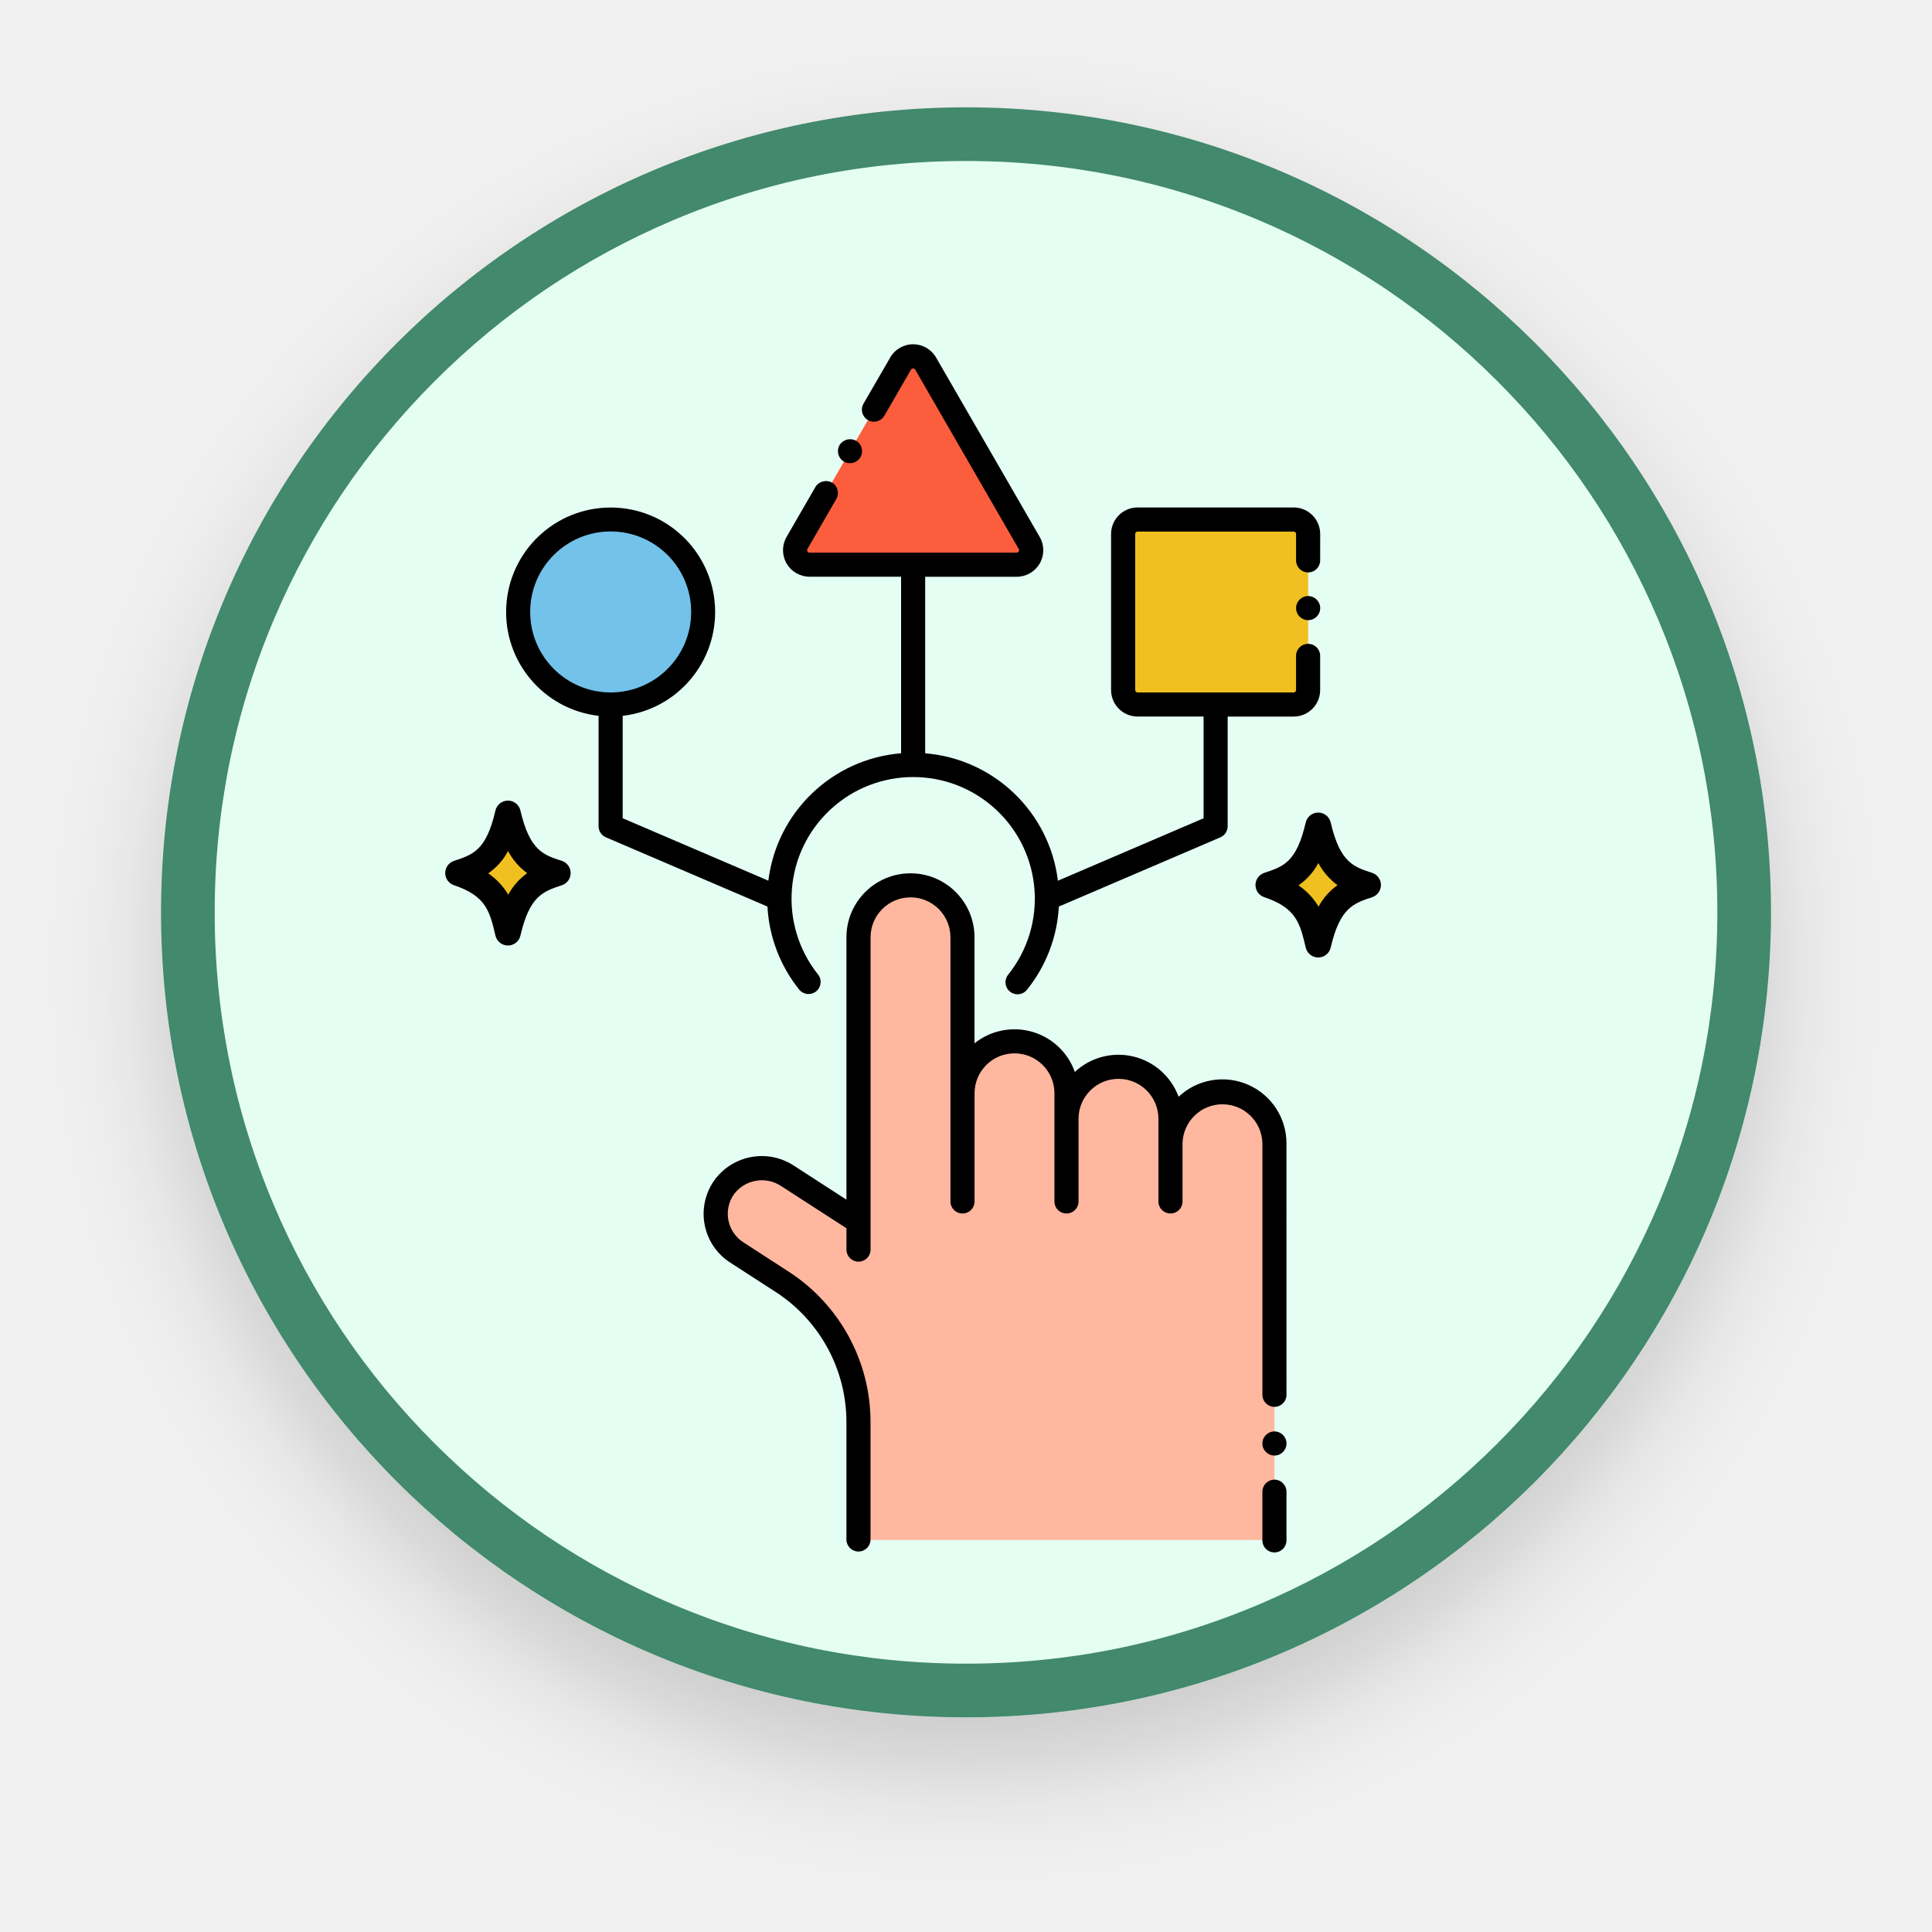
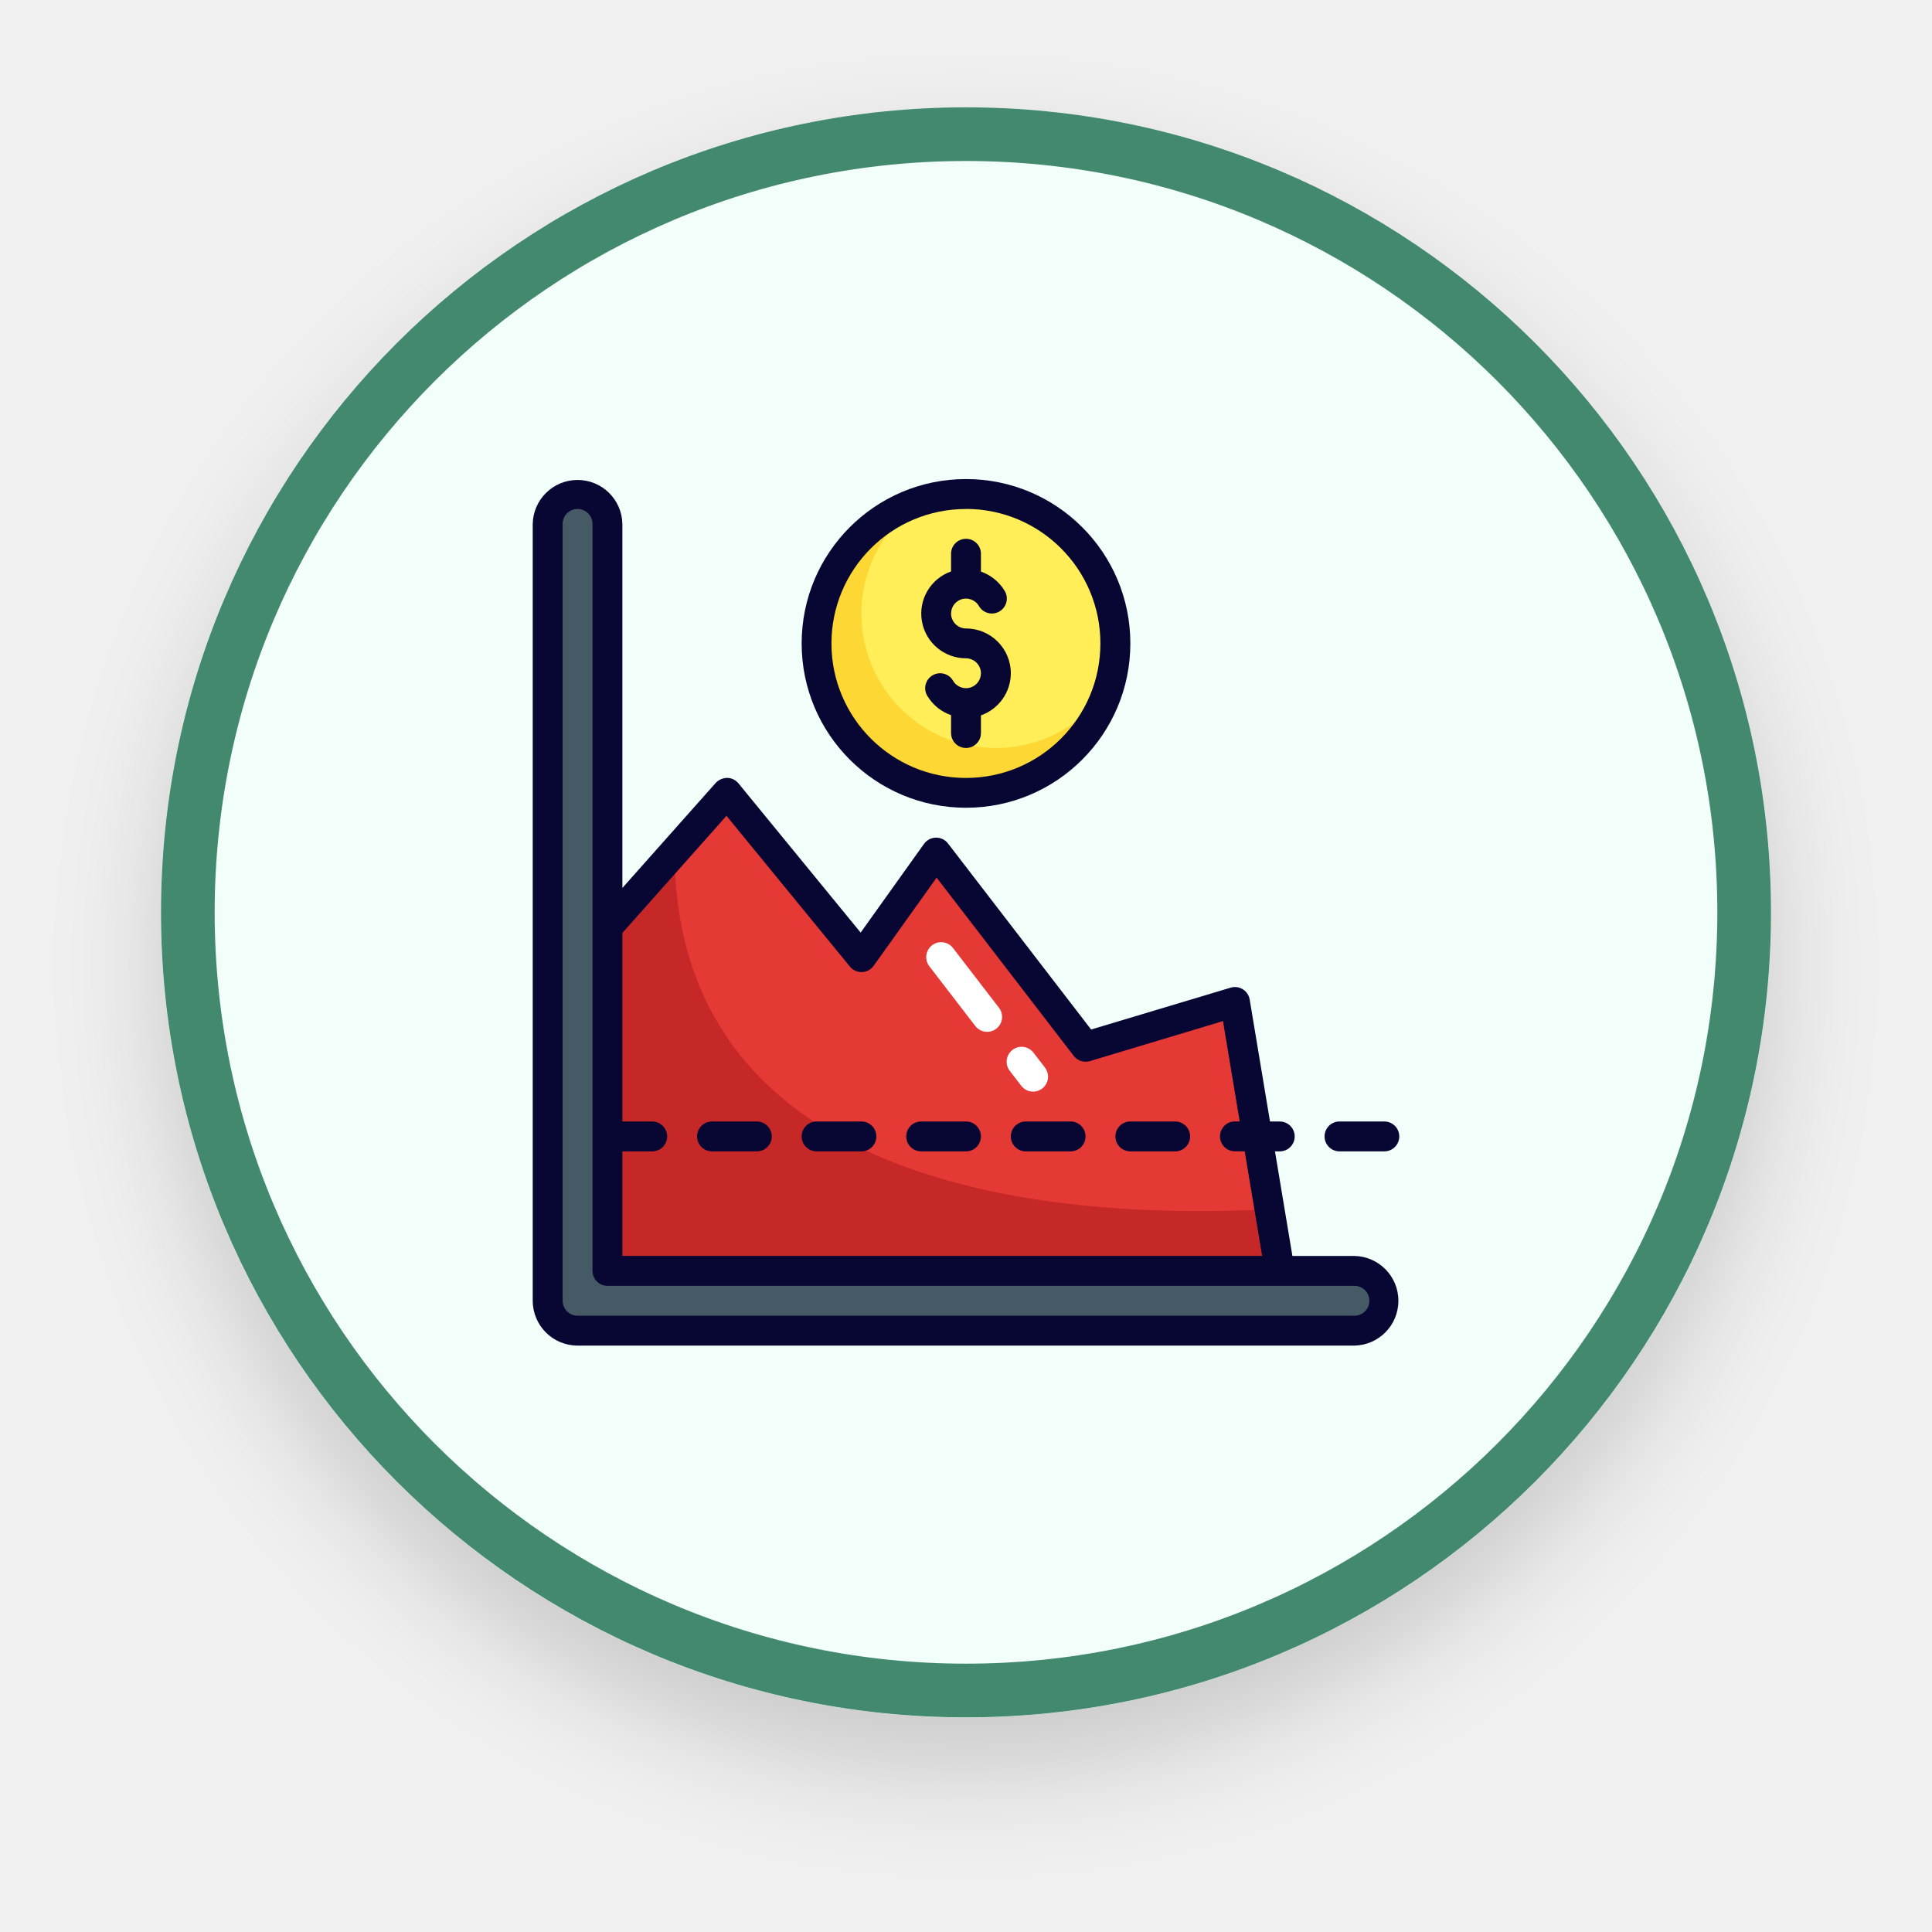
<svg xmlns="http://www.w3.org/2000/svg" width="108" height="108" viewBox="0 0 108 108">
  <defs>
    <filter id="Fondo" x="0" y="0" width="108" height="108" filterUnits="userSpaceOnUse">
      <feOffset dy="3" input="SourceAlpha" />
      <feGaussianBlur stdDeviation="3" result="blur" />
      <feFlood flood-opacity="0.161" />
      <feComposite operator="in" in2="blur" />
      <feComposite in="SourceGraphic" />
    </filter>
  </defs>
-   <g id="Group_1144136" data-name="Group 1144136" transform="translate(-325.999 -2196)">
-     <g transform="matrix(1, 0, 0, 1, 326, 2196)" filter="url(#Fondo)">
-       <g id="Fondo-2" data-name="Fondo" transform="translate(9 6)" fill="#e4fef4">
-         <path d="M 45 88.5 C 39.127 88.5 33.43 87.35 28.068 85.082 C 22.889 82.891 18.236 79.755 14.241 75.759 C 10.245 71.764 7.109 67.111 4.918 61.932 C 2.65 56.57 1.5 50.873 1.5 45 C 1.5 39.127 2.65 33.43 4.918 28.068 C 7.109 22.889 10.245 18.236 14.241 14.241 C 18.236 10.245 22.889 7.109 28.068 4.918 C 33.43 2.65 39.127 1.5 45 1.5 C 50.873 1.5 56.57 2.65 61.932 4.918 C 67.111 7.109 71.764 10.245 75.759 14.241 C 79.755 18.236 82.891 22.889 85.082 28.068 C 87.35 33.43 88.5 39.127 88.5 45 C 88.5 50.873 87.35 56.57 85.082 61.932 C 82.891 67.111 79.755 71.764 75.759 75.759 C 71.764 79.755 67.111 82.891 61.932 85.082 C 56.57 87.35 50.873 88.5 45 88.5 Z" stroke="none" />
-         <path d="M 45 3 C 39.329 3 33.829 4.11 28.653 6.299 C 23.652 8.415 19.16 11.443 15.302 15.302 C 11.443 19.16 8.415 23.652 6.299 28.653 C 4.11 33.829 3 39.329 3 45 C 3 50.671 4.11 56.171 6.299 61.347 C 8.415 66.348 11.443 70.84 15.302 74.698 C 19.16 78.557 23.652 81.585 28.653 83.701 C 33.829 85.89 39.329 87 45 87 C 50.671 87 56.171 85.89 61.347 83.701 C 66.348 81.585 70.84 78.557 74.698 74.698 C 78.557 70.84 81.585 66.348 83.701 61.347 C 85.89 56.171 87 50.671 87 45 C 87 39.329 85.89 33.829 83.701 28.653 C 81.585 23.652 78.557 19.16 74.698 15.302 C 70.84 11.443 66.348 8.415 61.347 6.299 C 56.171 4.11 50.671 3 45 3 M 45 0 C 69.853 0 90 20.147 90 45 C 90 69.853 69.853 90 45 90 C 20.147 90 0 69.853 0 45 C 0 20.147 20.147 0 45 0 Z" stroke="none" fill="#43896d" />
+   <g id="Group_1144503" data-name="Group 1144503" transform="translate(-1166 -4449)">
+     <g id="Group_1144272" data-name="Group 1144272">
+       <g id="Icono" transform="translate(840.28 3760)">
+         <g transform="matrix(1, 0, 0, 1, 325.72, 689)" filter="url(#Fondo)">
+           <g id="Fondo-2" data-name="Fondo" transform="translate(9 6)" fill="#f1fef9" stroke="#43896d" stroke-width="3">
+             <circle cx="45" cy="45" r="45" stroke="none" />
+             <circle cx="45" cy="45" r="43.5" fill="none" />
+           </g>
+         </g>
      </g>
-     </g>
-     <g id="Icons" transform="translate(319.936 2212.508)">
-       <g id="Group_1143866" data-name="Group 1143866" transform="translate(30.956 2.736)">
-         <circle id="Ellipse_11566" data-name="Ellipse 11566" cx="5.171" cy="5.171" r="5.171" transform="translate(4.071 9.797)" fill="#72c2e9" />
-         <path id="Path_979196" data-name="Path 979196" d="M181.1,49.434a.808.808,0,0,0,.808-.808V39.9a.808.808,0,0,0-.808-.808h-8.724a.808.808,0,0,0-.808.808v8.724a.808.808,0,0,0,.808.808Z" transform="translate(-133.672 -29.296)" fill="#f0c020" />
-         <path id="Path_979197" data-name="Path 979197" d="M109.4,5.641a.808.808,0,0,1,1.4,0L116.6,15.674a.808.808,0,0,1-.7,1.213H104.31a.808.808,0,0,1-.7-1.213Z" transform="translate(-83.951 -4.563)" fill="#fc5d3d" />
-         <path id="Path_979198" data-name="Path 979198" d="M115.375,126.5a2.906,2.906,0,0,1,2.906,2.906v22.165H95.03V145a9.376,9.376,0,0,0-4.286-7.874l-2.523-1.631a2.567,2.567,0,0,1-.692-3.652,2.615,2.615,0,0,1,3.54-.62l3.961,2.56v-15.9a2.906,2.906,0,0,1,5.813,0V126.6a2.906,2.906,0,1,1,5.813,0v1.427a2.906,2.906,0,1,1,5.813,0V129.4A2.907,2.907,0,0,1,115.375,126.5Z" transform="translate(-71.932 -84.729)" fill="#ffb79f" />
-         <path id="Path_979199" data-name="Path 979199" d="M205.558,103.28c-1.005-.331-1.789-.544-2.315-2.808a.717.717,0,0,0-1.4,0c-.515,2.212-1.232,2.45-2.315,2.808a.717.717,0,0,0,0,1.361c1.8.6,2,1.477,2.315,2.808a.717.717,0,0,0,1.4,0c.512-2.212,1.269-2.463,2.315-2.808A.717.717,0,0,0,205.558,103.28Z" transform="translate(-153.747 -73.731)" />
-         <path id="Path_979200" data-name="Path 979200" d="M210.121,111.581a3.527,3.527,0,0,0-1.059,1.2,3.739,3.739,0,0,0-1.121-1.188,3.58,3.58,0,0,0,1.11-1.248A3.66,3.66,0,0,0,210.121,111.581Z" transform="translate(-160.247 -81.344)" fill="#f0c020" />
-         <path id="Path_979201" data-name="Path 979201" d="M37.472,100.8c-1.005-.331-1.789-.544-2.315-2.808a.717.717,0,0,0-1.4,0c-.515,2.212-1.232,2.45-2.315,2.808a.717.717,0,0,0,0,1.361c1.8.6,2,1.477,2.315,2.808a.717.717,0,0,0,1.4,0c.512-2.212,1.269-2.463,2.315-2.808A.717.717,0,0,0,37.472,100.8Z" transform="translate(-30.956 -71.92)" />
-         <path id="Path_979202" data-name="Path 979202" d="M42.035,109.1a3.527,3.527,0,0,0-1.059,1.2,3.739,3.739,0,0,0-1.121-1.188,3.58,3.58,0,0,0,1.11-1.248A3.66,3.66,0,0,0,42.035,109.1Z" transform="translate(-37.457 -79.533)" fill="#f0c020" />
-         <path id="Path_979203" data-name="Path 979203" d="M89.072,13.341s0-.009,0-.014a1.484,1.484,0,0,0-1.481-1.468H78.865a1.484,1.484,0,0,0-1.482,1.482v8.724a1.484,1.484,0,0,0,1.482,1.482h3.689v5.687l-8.143,3.49a8.144,8.144,0,0,0-7.42-7.122V15.733H72.11a1.482,1.482,0,0,0,1.284-2.223L67.6,3.477a1.481,1.481,0,0,0-2.561-.008l0,.006L63.552,6.041a.674.674,0,1,0,1.167.674L66.2,4.152v0a.135.135,0,0,1,.231,0l5.792,10.033a.134.134,0,0,1-.117.2H60.525a.134.134,0,0,1-.117-.2h0l1.616-2.8a.673.673,0,0,0-.245-.919.7.7,0,0,0-.922.245l-1.617,2.8v0a1.482,1.482,0,0,0,1.286,2.219h5.118V25.6a8.144,8.144,0,0,0-7.42,7.122l-8.143-3.49V23.508a5.842,5.842,0,1,0-1.347,0v6.171a.674.674,0,0,0,.408.619l9.032,3.871a8.109,8.109,0,0,0,1.77,4.636A.674.674,0,1,0,61,37.964a6.8,6.8,0,1,1,10.641,0,.674.674,0,1,0,1.052.842,8.109,8.109,0,0,0,1.77-4.637L83.492,30.3a.674.674,0,0,0,.408-.619V23.549h3.689a1.483,1.483,0,0,0,1.481-1.468s0-.009,0-.014V20.181a.674.674,0,1,0-1.347,0V22.06s0,0,0,.006a.135.135,0,0,1-.135.135H78.865a.135.135,0,0,1-.135-.135V13.342a.135.135,0,0,1,.135-.135h8.724a.135.135,0,0,1,.135.135s0,0,0,.006v1.443a.674.674,0,1,0,1.347,0ZM44.91,17.7a4.5,4.5,0,1,1,4.5,4.5,4.5,4.5,0,0,1-4.5-4.5Z" transform="translate(-40.166 -2.736)" />
-         <circle id="Ellipse_11567" data-name="Ellipse 11567" cx="0.674" cy="0.674" r="0.674" transform="translate(47.559 14.076)" />
-         <path id="Path_979204" data-name="Path 979204" d="M113.417,22.518a.692.692,0,0,0-.922.245.674.674,0,1,0,.922-.245Z" transform="translate(-90.456 -17.125)" />
-         <circle id="Ellipse_11568" data-name="Ellipse 11568" cx="0.674" cy="0.674" r="0.674" transform="translate(45.675 60.774)" />
-         <path id="Path_979205" data-name="Path 979205" d="M117.125,127.582s0,0,0-.006a3.578,3.578,0,0,0-6.031-2.607,3.578,3.578,0,0,0-5.8-1.388,3.578,3.578,0,0,0-5.608-1.6v-5.923a3.58,3.58,0,0,0-7.16,0v14.662l-2.921-1.889a3.274,3.274,0,0,0-4.454.794,3.238,3.238,0,0,0,.874,4.61l2.523,1.631a8.668,8.668,0,0,1,3.978,7.308v6.569a.674.674,0,0,0,1.347,0v-6.569a10.012,10.012,0,0,0-4.593-8.439L86.758,133.1a1.893,1.893,0,0,1-.51-2.695,1.952,1.952,0,0,1,2.627-.446l3.653,2.361v1.219a.674.674,0,0,0,1.347,0V116.055a2.233,2.233,0,0,1,4.466,0v14.74a.674.674,0,1,0,1.347,0v-6.02a2.233,2.233,0,0,1,4.466,0v6.02a.674.674,0,1,0,1.347,0V126.2a2.233,2.233,0,0,1,4.466,0v4.594a.674.674,0,1,0,1.347,0v-3.219a2.233,2.233,0,0,1,4.465,0s0,0,0,0v14.08a.674.674,0,0,0,1.347,0Z" transform="translate(-70.103 -82.903)" />
-         <path id="Path_979206" data-name="Path 979206" d="M201.124,238.26a.676.676,0,0,0-.674.674v2.695a.674.674,0,1,0,1.347,0v-2.695A.676.676,0,0,0,201.124,238.26Z" transform="translate(-154.775 -174.791)" />
+       <g id="stop_loss" data-name="stop loss" transform="translate(1192.78 4472.78)">
+         <path id="Path_980206" data-name="Path 980206" d="M8,31.517,14.681,24,22.2,33.187l4.176-5.846L34.726,38.2l8.352-2.506,2.506,15.033H8Z" transform="translate(-0.824 -3.461)" fill="#e53935" />
+         <path id="Path_980207" data-name="Path 980207" d="M11.747,27.953,8,32.168V51.377H45.583l-.574-3.446c-11.636.6-33.177-.866-33.262-19.978Z" transform="translate(-0.824 -4.113)" fill="#c62828" />
+         <circle id="Ellipse_11588" data-name="Ellipse 11588" cx="8" cy="8" r="8" transform="translate(19.22 4.22)" fill="#ffee58" />
+         <path id="Path_980208" data-name="Path 980208" d="M7.341,47.429V5.67A1.67,1.67,0,0,0,4,5.67V49.1a1.67,1.67,0,0,0,1.67,1.67H49.1a1.67,1.67,0,0,0,0-3.341Z" transform="translate(-0.165 -0.165)" fill="#455a64" />
+         <path id="Path_980209" data-name="Path 980209" d="M27.992,4.411A7.512,7.512,0,1,0,38.36,14.779,8.35,8.35,0,1,1,27.992,4.411Z" transform="translate(-3.132 -0.233)" fill="#fdd835" />
+         <g id="Group_1144271" data-name="Group 1144271" transform="translate(3 3)">
+           <path id="Path_980210" data-name="Path 980210" d="M30.187,21.374a9.187,9.187,0,1,1,9.187-9.187,9.187,9.187,0,0,1-9.187,9.187Zm0-16.7A7.517,7.517,0,1,0,37.7,12.187,7.517,7.517,0,0,0,30.187,4.67Z" transform="translate(-5.967 -3)" fill="#080633" />
+           <path id="Path_980211" data-name="Path 980211" d="M34.011,14.517a2.508,2.508,0,0,0-2.506-2.506.835.835,0,1,1,.724-1.252.835.835,0,1,0,1.445-.838,2.5,2.5,0,0,0-1.334-1.088v-1a.835.835,0,1,0-1.67,0v.989a2.5,2.5,0,0,0,.835,4.857.835.835,0,1,1-.724,1.252.835.835,0,1,0-1.445.838,2.5,2.5,0,0,0,1.334,1.088v1a.835.835,0,1,0,1.67,0v-.989a2.5,2.5,0,0,0,1.67-2.352Z" transform="translate(-7.285 -3.659)" fill="#080633" />
+           <path id="Path_980212" data-name="Path 980212" d="M17.341,47.67H14.835a.835.835,0,1,1,0-1.67h2.506a.835.835,0,1,1,0,1.67Z" transform="translate(-4.813 -10.088)" fill="#080633" />
+           <path id="Path_980213" data-name="Path 980213" d="M24.341,47.67H21.835a.835.835,0,1,1,0-1.67h2.506a.835.835,0,1,1,0,1.67Z" transform="translate(-5.967 -10.088)" fill="#080633" />
+           <path id="Path_980214" data-name="Path 980214" d="M31.341,47.67H28.835a.835.835,0,1,1,0-1.67h2.506a.835.835,0,0,1,0,1.67Z" transform="translate(-7.121 -10.088)" fill="#080633" />
+           <path id="Path_980215" data-name="Path 980215" d="M38.341,47.67H35.835a.835.835,0,1,1,0-1.67h2.506a.835.835,0,1,1,0,1.67Z" transform="translate(-8.274 -10.088)" fill="#080633" />
+           <path id="Path_980216" data-name="Path 980216" d="M45.341,47.67H42.835a.835.835,0,1,1,0-1.67h2.506a.835.835,0,1,1,0,1.67Z" transform="translate(-9.428 -10.088)" fill="#080633" />
+           <path id="Path_980217" data-name="Path 980217" d="M59.341,47.67H56.835a.835.835,0,1,1,0-1.67h2.506a.835.835,0,1,1,0,1.67Z" transform="translate(-11.736 -10.088)" fill="#080633" />
+           <path id="Path_980218" data-name="Path 980218" d="M48.935,46.429H45.466l-.974-5.846h.267a.835.835,0,1,0,0-1.67h-.545l-1.136-6.819a.835.835,0,0,0-1.064-.663l-7.8,2.34-8-10.4a.826.826,0,0,0-.677-.326.836.836,0,0,0-.665.35l-3.541,4.958L14.5,20.01a.837.837,0,0,0-.629-.306.907.907,0,0,0-.641.28L8.011,25.858V5.506A2.506,2.506,0,0,0,3,5.506V48.935A2.508,2.508,0,0,0,5.506,51.44H48.935a2.506,2.506,0,0,0,0-5.011ZM8.011,40.583h1.67a.835.835,0,1,0,0-1.67H8.011V28.373l5.82-6.548,6.9,8.429a.835.835,0,0,0,1.326-.044l3.521-4.929,7.665,9.965a.838.838,0,0,0,.9.291L41.585,33.3l.935,5.609h-.267a.835.835,0,0,0,0,1.67H42.8l.974,5.846H8.011ZM48.935,49.77H5.506a.836.836,0,0,1-.835-.835V5.506a.835.835,0,0,1,1.67,0V47.264a.835.835,0,0,0,.835.835H48.935a.835.835,0,0,1,0,1.67Z" transform="translate(-3 -3)" fill="#080633" />
+         </g>
+         <path id="Path_980219" data-name="Path 980219" d="M36.2,43.506a.834.834,0,0,1-.662-.326l-.643-.835a.835.835,0,1,1,1.324-1.019l.643.835a.835.835,0,0,1-.661,1.345Z" transform="translate(-5.229 -6.263)" fill="#fff" />
+         <path id="Path_980220" data-name="Path 980220" d="M32.743,39.011a.833.833,0,0,1-.662-.326l-2.57-3.341a.835.835,0,1,1,1.324-1.019l2.57,3.341a.835.835,0,0,1-.661,1.345Z" transform="translate(-4.341 -5.11)" fill="#fff" />
      </g>
    </g>
  </g>
</svg>
